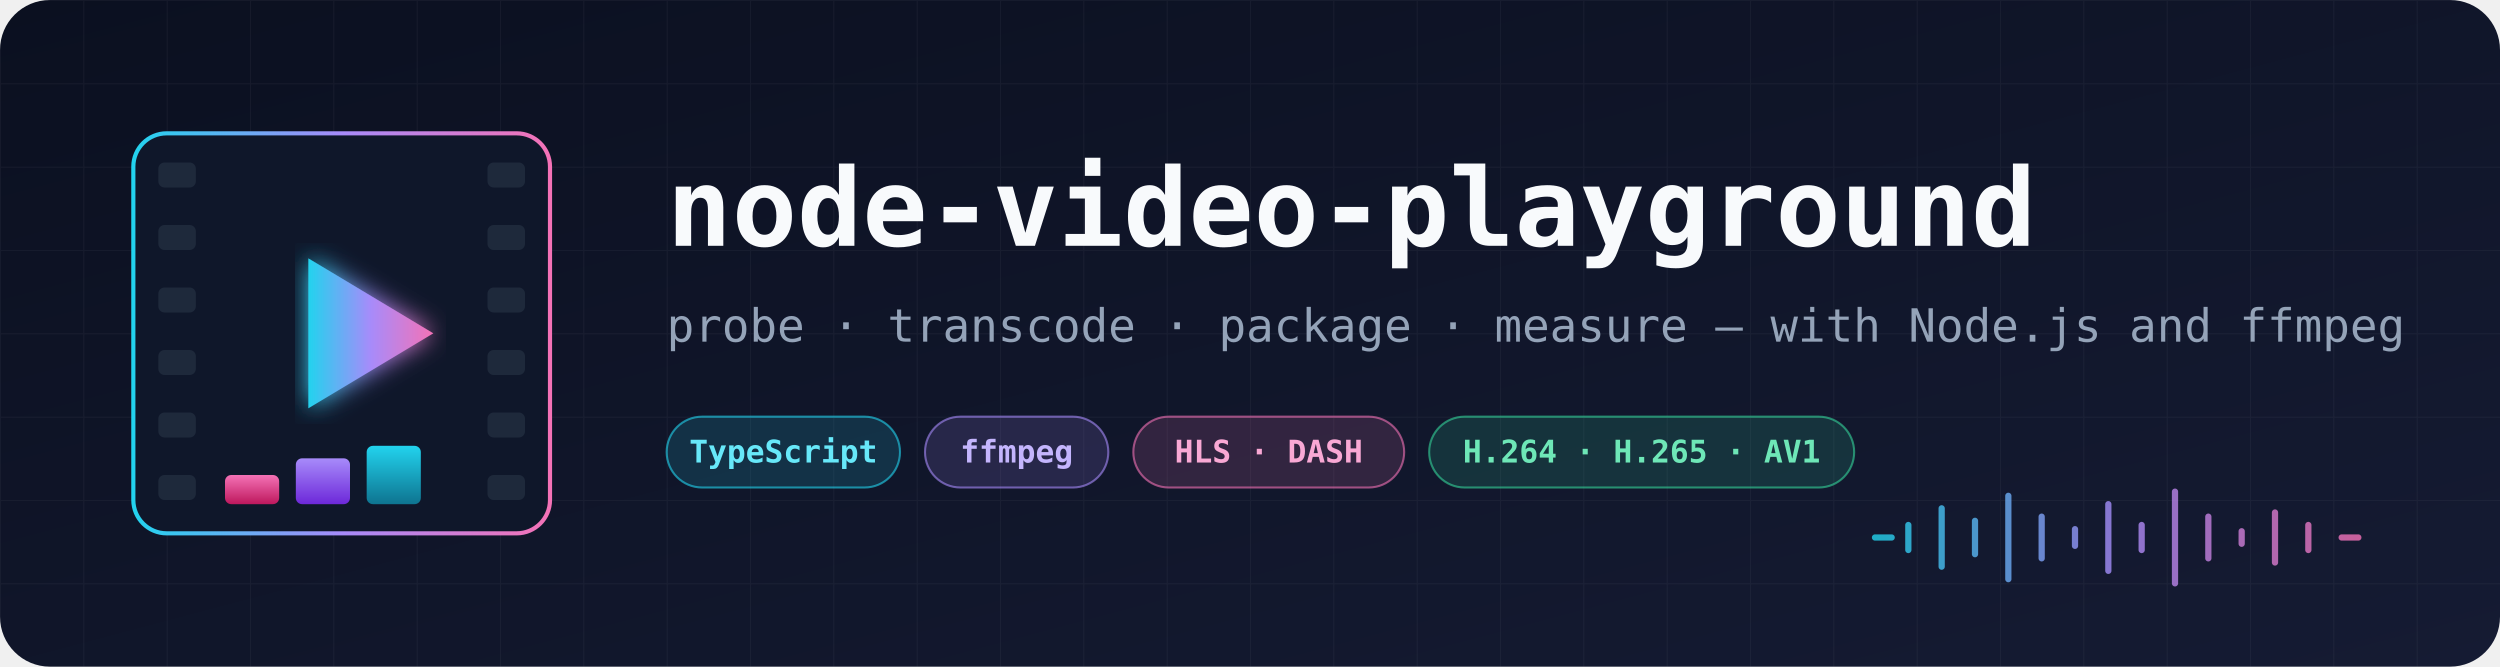
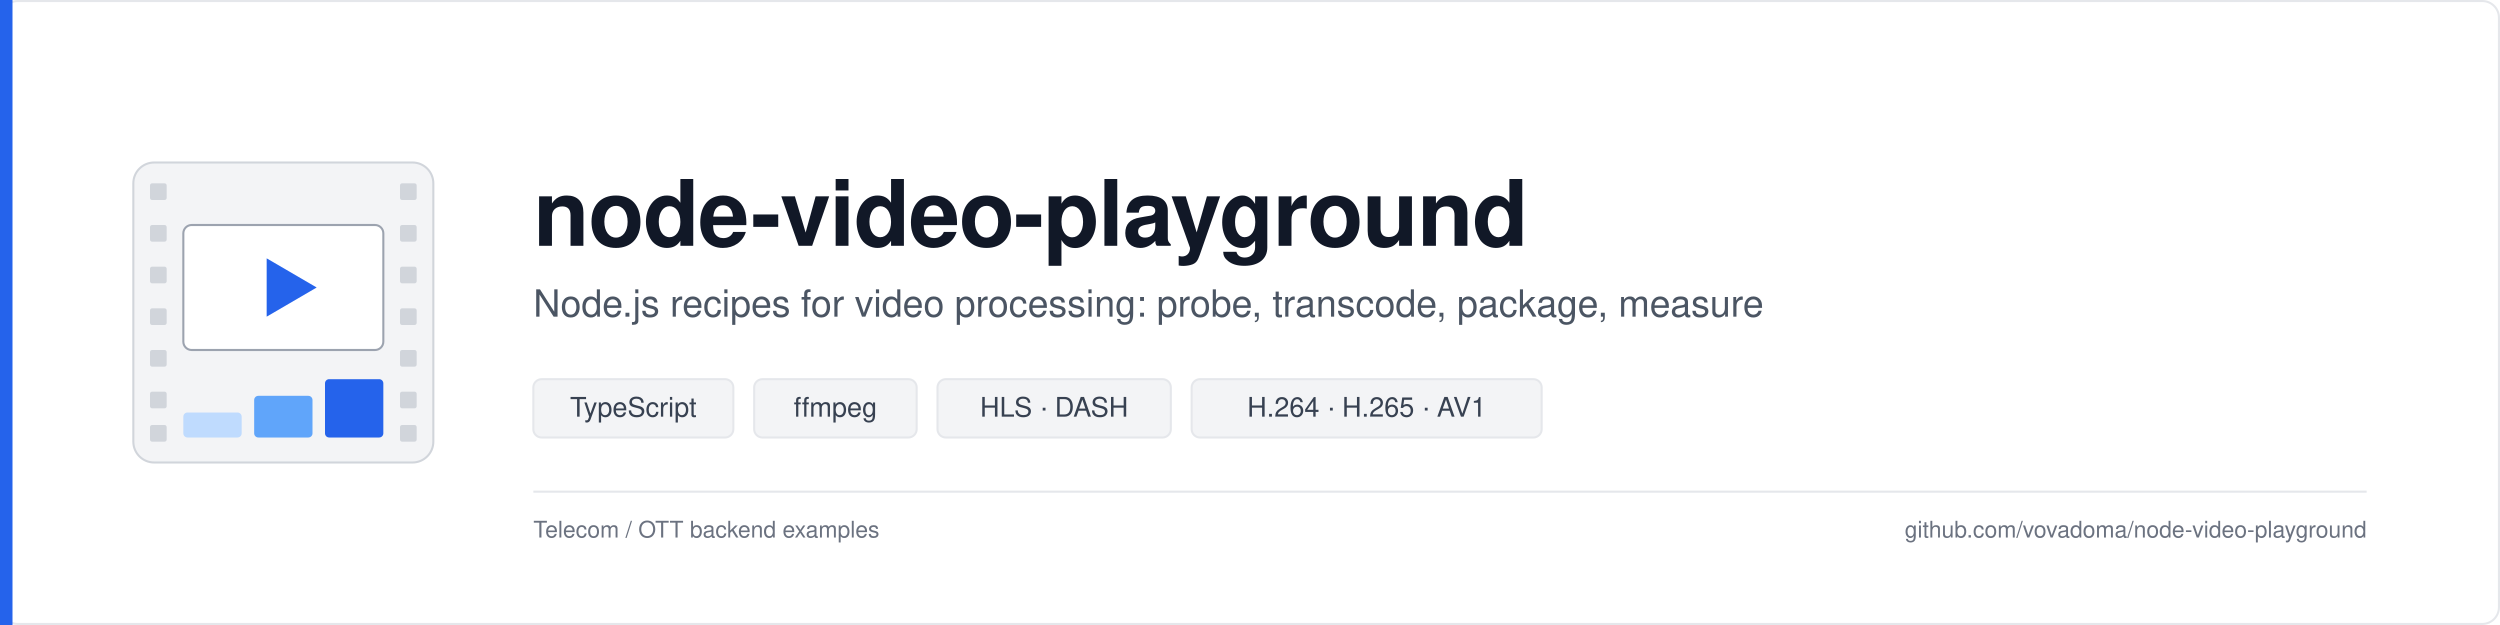
- <svg xmlns="http://www.w3.org/2000/svg" width="1200" height="320" viewBox="0 0 1200 320" role="img" aria-label="node-video-playground">
-   <defs>
-     <linearGradient id="bg" x1="0" y1="0" x2="1" y2="1">
-       <stop offset="0%" stop-color="#0b1020" />
-       <stop offset="100%" stop-color="#151b33" />
-     </linearGradient>
-     <linearGradient id="accent" x1="0" y1="0" x2="1" y2="0">
-       <stop offset="0%" stop-color="#22d3ee" />
-       <stop offset="50%" stop-color="#a78bfa" />
-       <stop offset="100%" stop-color="#f472b6" />
-     </linearGradient>
-     <linearGradient id="bar1" x1="0" y1="0" x2="0" y2="1">
-       <stop offset="0%" stop-color="#22d3ee" />
-       <stop offset="100%" stop-color="#0e7490" />
-     </linearGradient>
-     <linearGradient id="bar2" x1="0" y1="0" x2="0" y2="1">
-       <stop offset="0%" stop-color="#a78bfa" />
-       <stop offset="100%" stop-color="#6d28d9" />
-     </linearGradient>
-     <linearGradient id="bar3" x1="0" y1="0" x2="0" y2="1">
-       <stop offset="0%" stop-color="#f472b6" />
-       <stop offset="100%" stop-color="#be185d" />
-     </linearGradient>
-     <pattern id="grid" width="40" height="40" patternUnits="userSpaceOnUse">
-       <path d="M40 0H0V40" fill="none" stroke="#ffffff" stroke-opacity="0.04" />
-     </pattern>
-     <filter id="glow">
-       <feGaussianBlur stdDeviation="6" result="b" />
-       <feMerge>
-         <feMergeNode in="b" />
-         <feMergeNode in="SourceGraphic" />
-       </feMerge>
-     </filter>
-   </defs>
-   <rect width="1200" height="320" rx="24" fill="url(#bg)" />
-   <rect width="1200" height="320" rx="24" fill="url(#grid)" />
-   <g transform="translate(64,64)">
-     <rect x="0" y="0" width="200" height="192" rx="16" fill="#0f172a" stroke="url(#accent)" stroke-width="2" />
-     <g fill="#1e293b">
-       <rect x="12" y="14" width="18" height="12" rx="3" />
-       <rect x="12" y="44" width="18" height="12" rx="3" />
-       <rect x="12" y="74" width="18" height="12" rx="3" />
-       <rect x="12" y="104" width="18" height="12" rx="3" />
-       <rect x="12" y="134" width="18" height="12" rx="3" />
-       <rect x="12" y="164" width="18" height="12" rx="3" />
-       <rect x="170" y="14" width="18" height="12" rx="3" />
-       <rect x="170" y="44" width="18" height="12" rx="3" />
-       <rect x="170" y="74" width="18" height="12" rx="3" />
-       <rect x="170" y="104" width="18" height="12" rx="3" />
-       <rect x="170" y="134" width="18" height="12" rx="3" />
-       <rect x="170" y="164" width="18" height="12" rx="3" />
+ <svg xmlns="http://www.w3.org/2000/svg" width="1200" height="300" viewBox="0 0 1200 300" role="img" aria-label="node-video-playground">
+   <style>
+     .title { font-family: -apple-system, "Segoe UI", Helvetica, Arial, sans-serif; font-size: 44px; font-weight: 600; fill: #111827; letter-spacing: -0.5px; }
+     .sub   { font-family: -apple-system, "Segoe UI", Helvetica, Arial, sans-serif; font-size: 18px; fill: #4b5563; }
+     .tag   { font-family: -apple-system, "Segoe UI", Helvetica, Arial, sans-serif; font-size: 13px; font-weight: 500; fill: #374151; }
+     .lbl   { font-family: -apple-system, "Segoe UI", Helvetica, Arial, sans-serif; font-size: 11px; fill: #6b7280; }
+   </style>
+   <rect width="1200" height="300" fill="#ffffff" />
+   <rect x="0.5" y="0.5" width="1199" height="299" rx="8" fill="none" stroke="#e5e7eb" />
+   <rect x="0" y="0" width="6" height="300" fill="#2563eb" />
+   <g transform="translate(64,78)">
+     <rect x="0" y="0" width="144" height="144" rx="10" fill="#f3f4f6" stroke="#d1d5db" />
+     <rect x="24" y="30" width="96" height="60" rx="4" fill="#ffffff" stroke="#9ca3af" />
+     <path d="M64 46 L64 74 L88 60 Z" fill="#2563eb" />
+     <g fill="#d1d5db">
+       <rect x="8" y="10" width="8" height="8" rx="1" />
+       <rect x="8" y="30" width="8" height="8" rx="1" />
+       <rect x="8" y="50" width="8" height="8" rx="1" />
+       <rect x="8" y="70" width="8" height="8" rx="1" />
+       <rect x="8" y="90" width="8" height="8" rx="1" />
+       <rect x="8" y="110" width="8" height="8" rx="1" />
+       <rect x="8" y="126" width="8" height="8" rx="1" />
+       <rect x="128" y="10" width="8" height="8" rx="1" />
+       <rect x="128" y="30" width="8" height="8" rx="1" />
+       <rect x="128" y="50" width="8" height="8" rx="1" />
+       <rect x="128" y="70" width="8" height="8" rx="1" />
+       <rect x="128" y="90" width="8" height="8" rx="1" />
+       <rect x="128" y="110" width="8" height="8" rx="1" />
+       <rect x="128" y="126" width="8" height="8" rx="1" />
    </g>
-     <path d="M84 60 L84 132 L144 96 Z" fill="url(#accent)" filter="url(#glow)" />
-     <g transform="translate(44,150)">
-       <rect x="0" y="14" width="26" height="14" rx="3" fill="url(#bar3)" />
-       <rect x="34" y="6" width="26" height="22" rx="3" fill="url(#bar2)" />
-       <rect x="68" y="0" width="26" height="28" rx="3" fill="url(#bar1)" />
+     <g transform="translate(24,104)">
+       <rect x="0" y="16" width="28" height="12" rx="2" fill="#bfdbfe" />
+       <rect x="34" y="8" width="28" height="20" rx="2" fill="#60a5fa" />
+       <rect x="68" y="0" width="28" height="28" rx="2" fill="#2563eb" />
    </g>
  </g>
-   <g font-family="ui-monospace, SFMono-Regular, Menlo, Consolas, monospace">
-     <text x="320" y="118" font-size="52" font-weight="700" fill="#f8fafc">node-video-playground</text>
-     <text x="320" y="164" font-size="22" fill="#94a3b8">probe · transcode · package · measure — with Node.js and ffmpeg</text>
+   <text class="title" x="256" y="118">node-video-playground</text>
+   <text class="sub" x="256" y="152">Node.js recipes for video processing: probe, transcode, package, measure</text>
+   <g transform="translate(256,182)">
+     <rect width="96" height="28" rx="4" fill="#f3f4f6" stroke="#e5e7eb" />
+     <text class="tag" x="48" y="18" text-anchor="middle">TypeScript</text>
  </g>
-   <g font-family="ui-monospace, SFMono-Regular, Menlo, Consolas, monospace" font-size="15" font-weight="600">
-     <g transform="translate(320,200)">
-       <rect width="112" height="34" rx="17" fill="#22d3ee" fill-opacity="0.15" stroke="#22d3ee" stroke-opacity="0.6" />
-       <text x="56" y="22" text-anchor="middle" fill="#67e8f9">TypeScript</text>
-     </g>
-     <g transform="translate(444,200)">
-       <rect width="88" height="34" rx="17" fill="#a78bfa" fill-opacity="0.15" stroke="#a78bfa" stroke-opacity="0.6" />
-       <text x="44" y="22" text-anchor="middle" fill="#c4b5fd">ffmpeg</text>
-     </g>
-     <g transform="translate(544,200)">
-       <rect width="130" height="34" rx="17" fill="#f472b6" fill-opacity="0.15" stroke="#f472b6" stroke-opacity="0.6" />
-       <text x="65" y="22" text-anchor="middle" fill="#f9a8d4">HLS · DASH</text>
-     </g>
-     <g transform="translate(686,200)">
-       <rect width="204" height="34" rx="17" fill="#34d399" fill-opacity="0.15" stroke="#34d399" stroke-opacity="0.6" />
-       <text x="102" y="22" text-anchor="middle" fill="#6ee7b7">H.264 · H.265 · AV1</text>
-     </g>
+   <g transform="translate(362,182)">
+     <rect width="78" height="28" rx="4" fill="#f3f4f6" stroke="#e5e7eb" />
+     <text class="tag" x="39" y="18" text-anchor="middle">ffmpeg</text>
  </g>
-   <g transform="translate(900,258)" stroke="url(#accent)" stroke-width="3" stroke-linecap="round" fill="none" opacity="0.8">
-     <path d="M0 0 h8 M16 -6 v12 M32 -14 v28 M48 -8 v16 M64 -20 v40 M80 -10 v20 M96 -4 v8 M112 -16 v32 M128 -6 v12 M144 -22 v44 M160 -10 v20 M176 -3 v6 M192 -12 v24 M208 -6 v12 M224 0 h8" />
+   <g transform="translate(450,182)">
+     <rect width="112" height="28" rx="4" fill="#f3f4f6" stroke="#e5e7eb" />
+     <text class="tag" x="56" y="18" text-anchor="middle">HLS · DASH</text>
  </g>
+   <g transform="translate(572,182)">
+     <rect width="168" height="28" rx="4" fill="#f3f4f6" stroke="#e5e7eb" />
+     <text class="tag" x="84" y="18" text-anchor="middle">H.264 · H.265 · AV1</text>
+   </g>
+   <line x1="256" y1="236" x2="1136" y2="236" stroke="#e5e7eb" />
+   <text class="lbl" x="256" y="258">Telecom / OTT backend examples</text>
+   <text class="lbl" x="1136" y="258" text-anchor="end">github.com/vovadoma/node-video-playground</text>
</svg>
